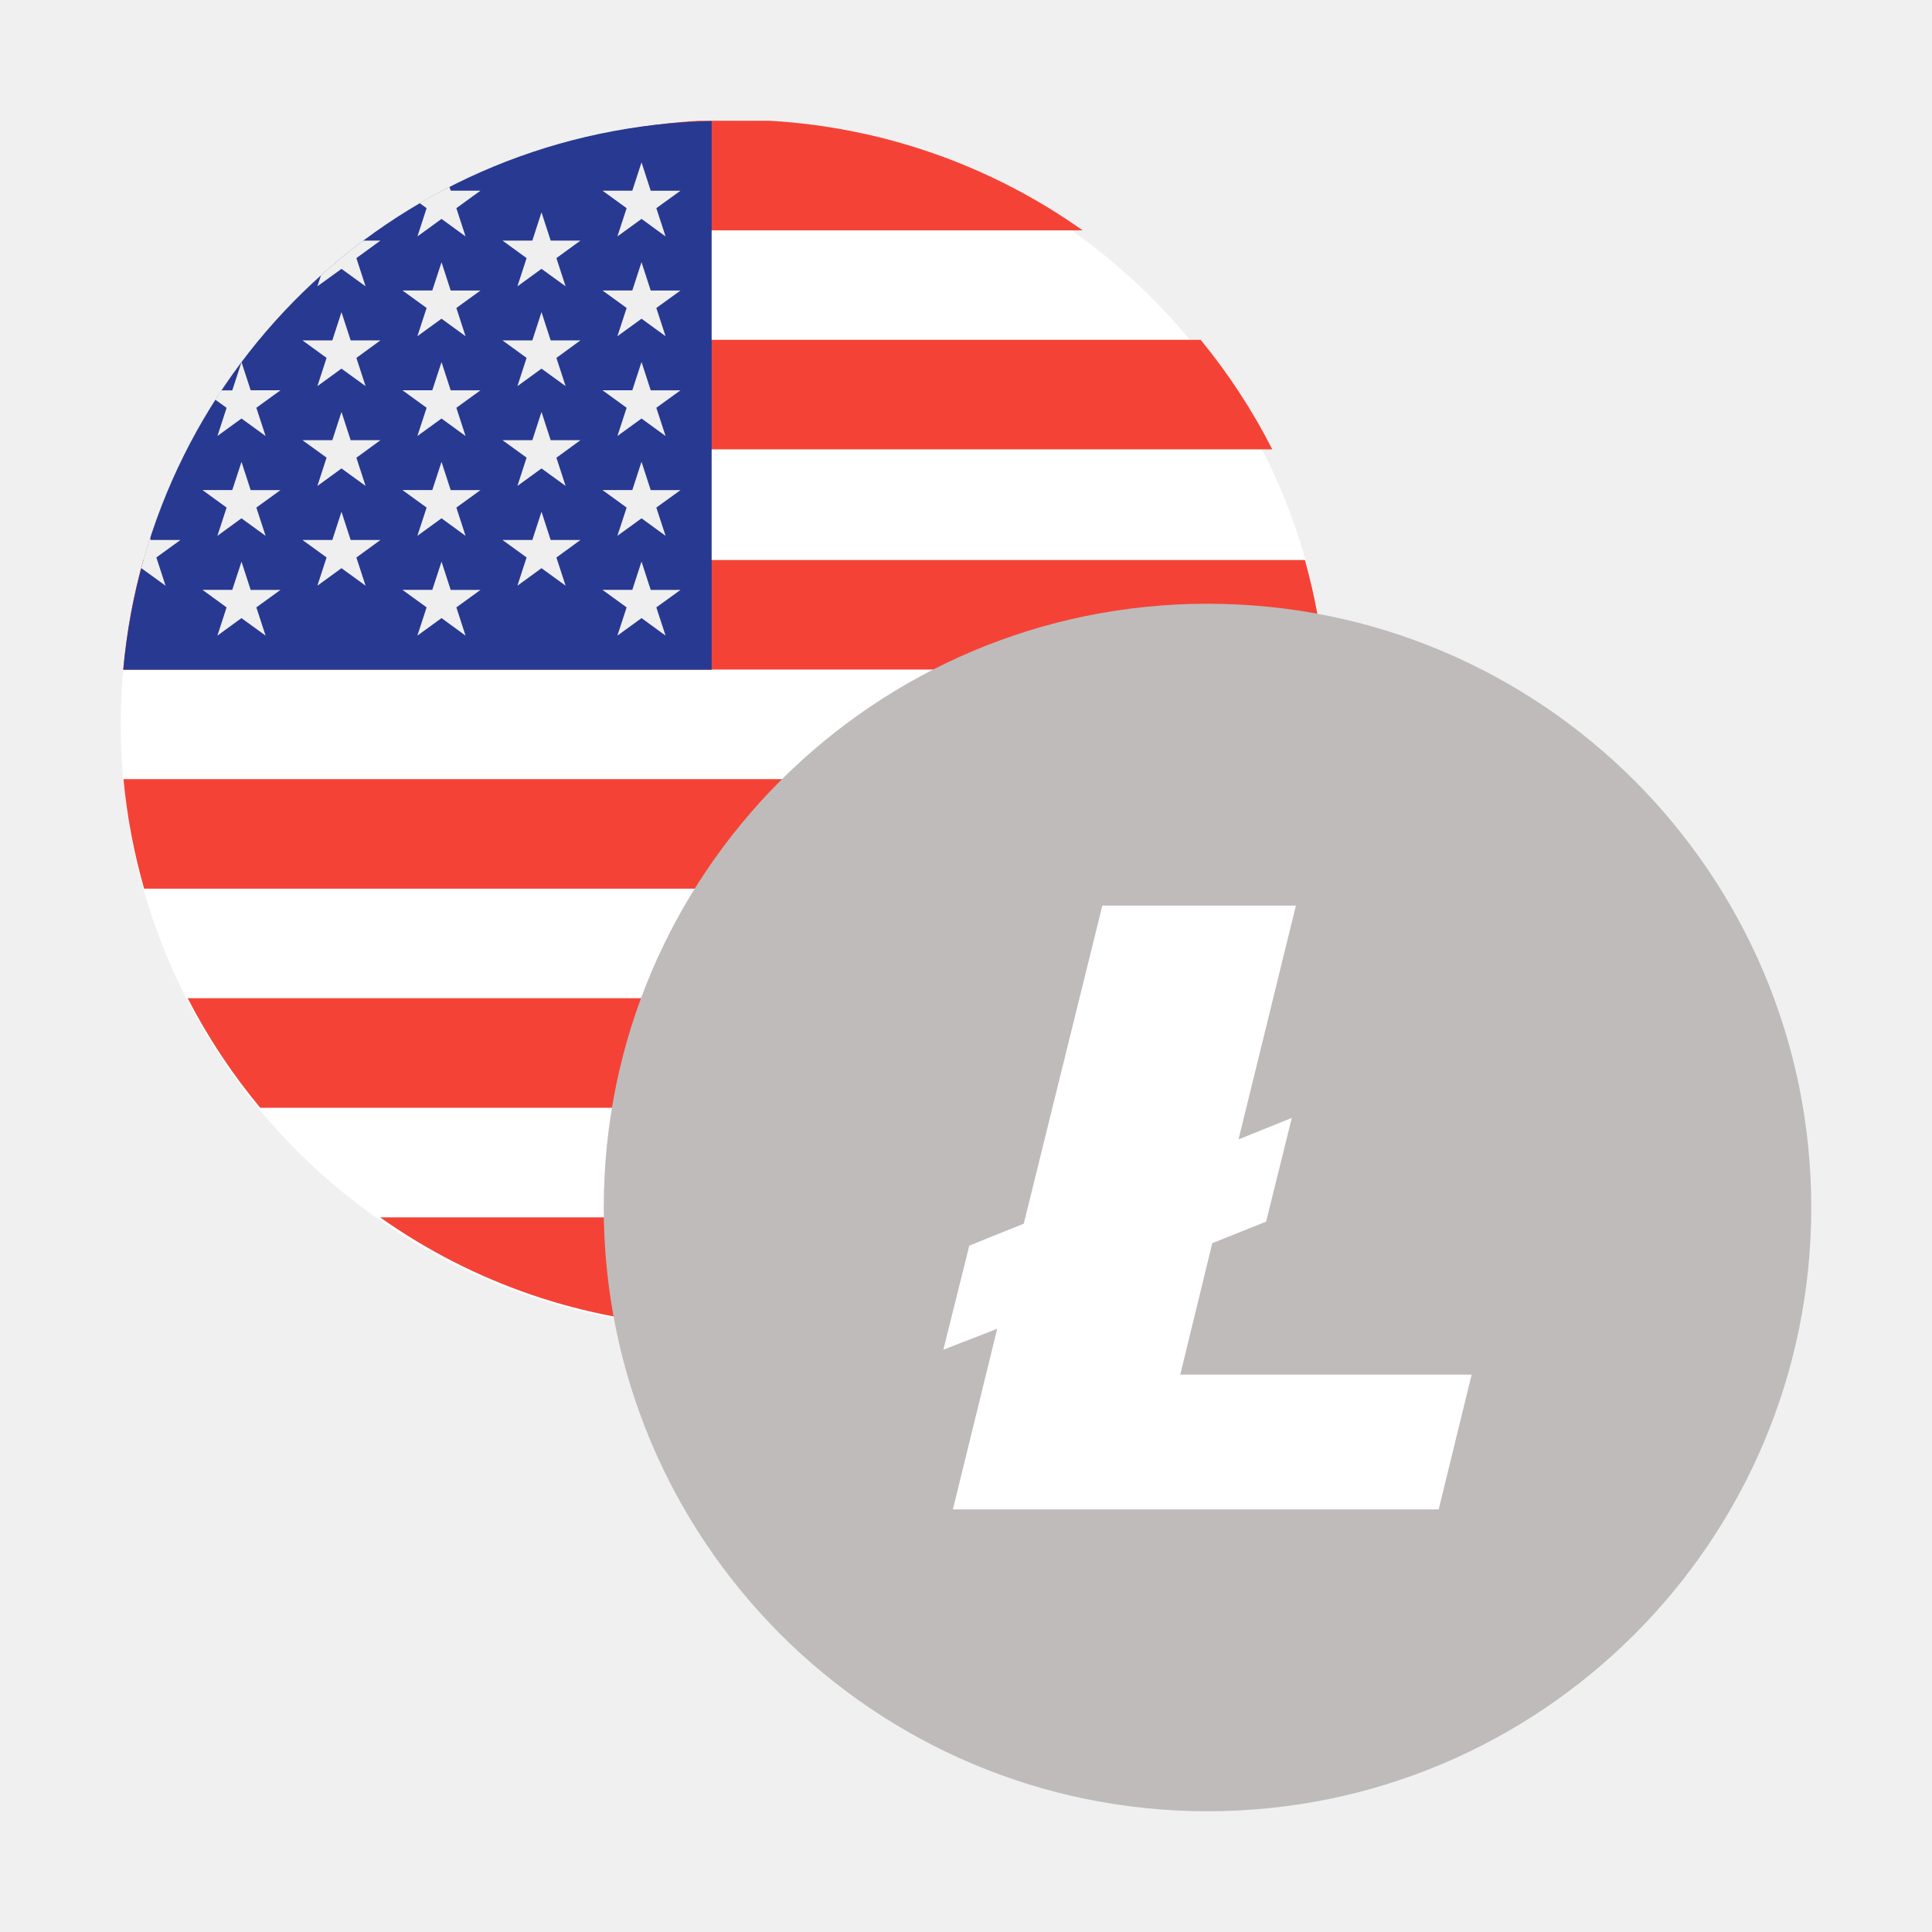
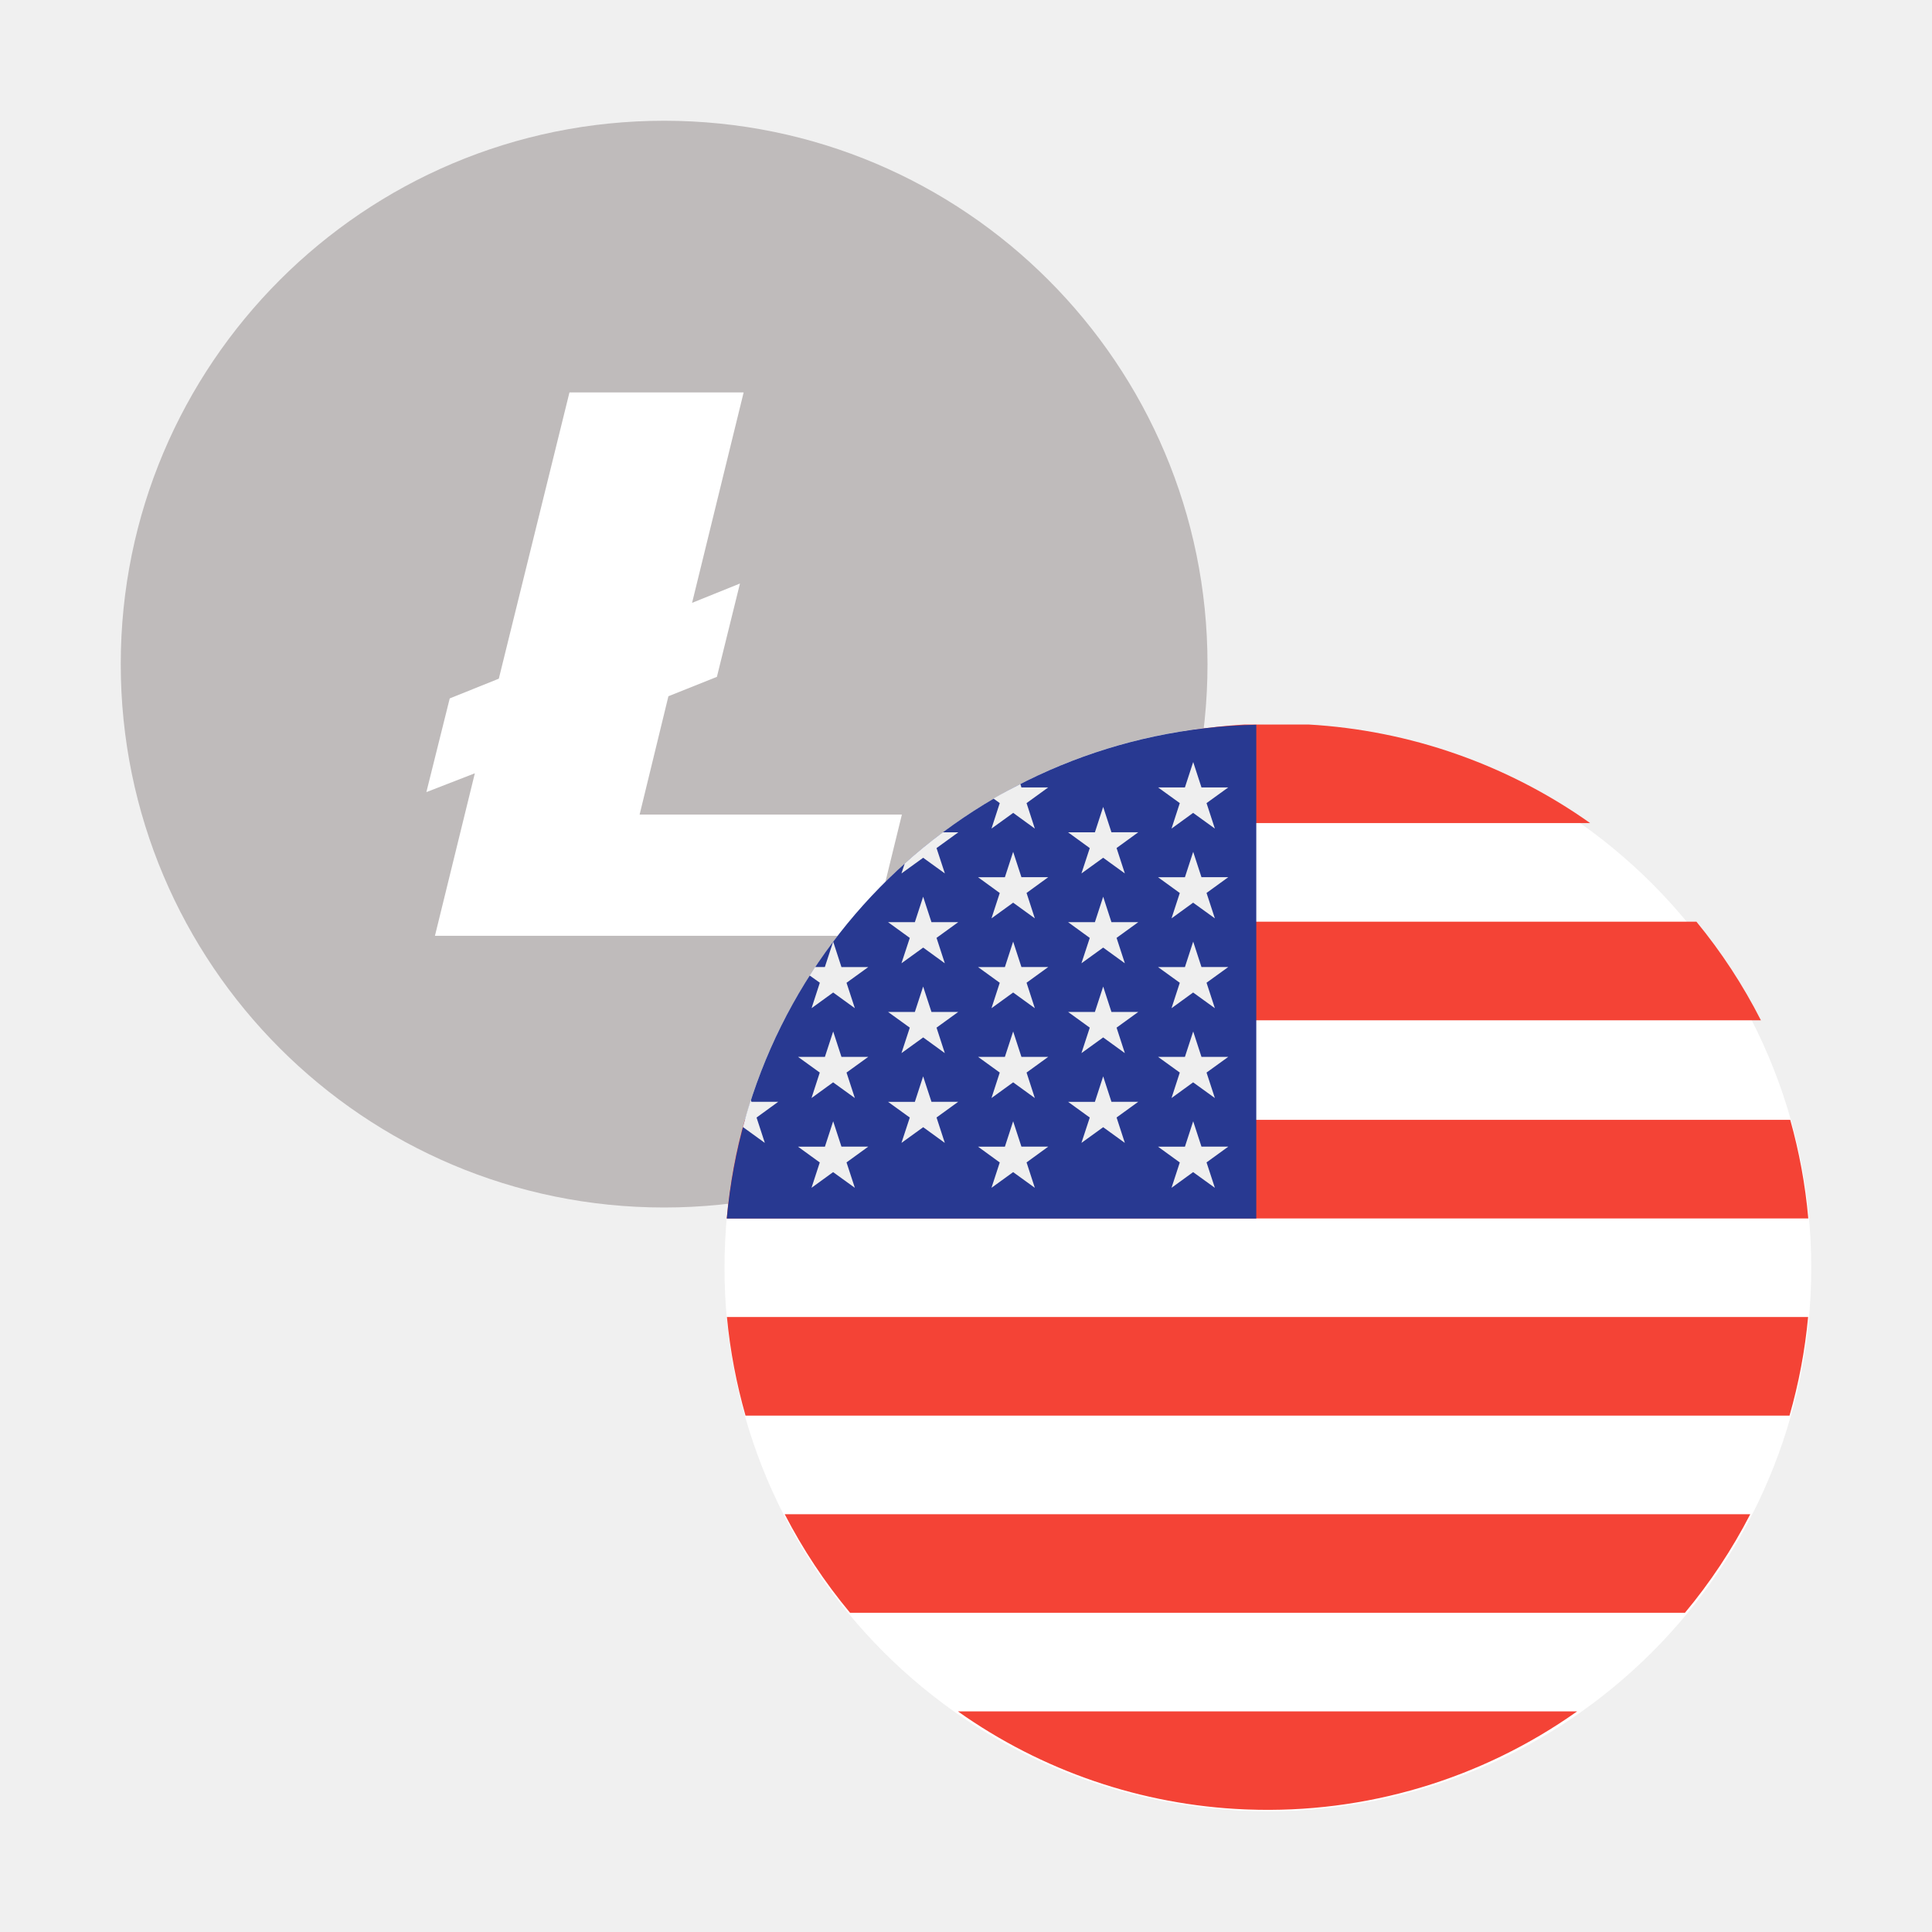
<svg xmlns="http://www.w3.org/2000/svg" width="32" height="32" fill="none">
-   <path d="M2 12C2 6.477 6.477 2 12 2s10 4.477 10 10-4.477 10-10 10S2 17.523 2 12z" fill="#fff" />
-   <path fill-rule="evenodd" clip-rule="evenodd" d="M11.577 2a9.95 9.95 0 0 0-5.185 1.815h11.54A9.952 9.952 0 0 0 12.746 2h-1.168zm-7.14 3.629A9.983 9.983 0 0 0 3.25 7.443h17.823a9.978 9.978 0 0 0-1.186-1.814H4.436zm-2.396 5.46c.055-.622.168-1.228.332-1.813h19.241c.164.585.277 1.19.331 1.814H2.041zm.004 1.816c.058.623.175 1.23.342 1.814H21.6c.167-.585.284-1.191.342-1.814H2.045zm2.265 5.443a9.988 9.988 0 0 1-1.202-1.815h17.771a9.982 9.982 0 0 1-1.203 1.815H4.312zm7.26 3.618h.03l.031.002a9.844 9.844 0 0 0 6.06-1.805H6.296a9.843 9.843 0 0 0 5.276 1.803z" fill="#F44336" />
-   <path d="M11.787 2.005a9.99 9.99 0 0 0-9.745 9.088h9.745V2.005z" fill="#283991" />
-   <path d="m4 7.65.152.468h.493l-.399.289.153.468-.4-.29-.398.29.152-.468-.399-.29h.493L4 7.65zM4 9.303l.152.468h.493l-.399.289.153.468-.4-.29-.398.29.152-.468-.399-.29h.493L4 9.304zM5.656 5.17l.152.468h.493l-.398.29.152.467-.399-.289-.399.29.152-.468-.399-.29h.494l.152-.468zM5.656 6.823l.152.468h.493l-.398.29.152.467-.399-.289-.399.29.152-.469-.399-.289h.494l.152-.468zM5.656 8.476l.152.468h.493l-.398.29.152.467-.399-.29-.399.29.152-.468-.399-.289h.494l.152-.468zM2.742 9.701l-.152-.468.399-.289h-.493l-.011-.034a9.522 9.522 0 0 0-.149.507l.007-.005.4.29zM3.6 7.222l.4-.29.399.29-.153-.468.4-.29h-.494L4 5.998l-.153.468h-.182a9.323 9.323 0 0 0-.099.154l.187.135-.152.468zM5.656 4.453l.399.29-.152-.468.398-.29h-.285a9.92 9.92 0 0 0-.699.573l-.06.184.4-.289zM6.914 3.916l.399-.29.398.29-.152-.468.399-.29h-.493l-.021-.062a9.898 9.898 0 0 0-.494.268l.116.084-.152.468zM7.313 4.344l.152.468h.493l-.399.289.152.468-.398-.29-.4.29.153-.468-.4-.29h.494l.153-.467zM7.313 5.997l.152.468h.493l-.399.289.152.468-.398-.29-.4.29.153-.468-.4-.29h.494l.153-.467zM7.313 7.65l.152.468h.493l-.399.289.152.468-.398-.29-.4.29.153-.468-.4-.29h.494l.153-.467zM7.313 9.303l.152.468h.493l-.399.289.152.468-.398-.29-.4.29.153-.468-.4-.29h.494l.153-.467zM8.969 3.517l.152.468h.493l-.398.29.152.467-.399-.289-.399.29.152-.468-.399-.29h.494l.152-.468zM8.969 5.17l.152.468h.493l-.398.29.152.467-.399-.289-.399.29.152-.468-.399-.29h.494l.152-.468zM8.969 6.823l.152.468h.493l-.398.29.152.467-.399-.289-.399.29.152-.469-.399-.289h.494l.152-.468zM8.969 8.476l.152.468h.493l-.398.29.152.467-.399-.29-.399.29.152-.468-.399-.289h.494l.152-.468zM10.626 2.69l.152.469h.493l-.4.289.153.468-.398-.29-.4.29.153-.468-.4-.29h.494l.152-.467zM10.626 4.344l.152.468h.493l-.4.289.153.468-.398-.29-.4.29.153-.468-.4-.29h.494l.152-.467zM10.626 5.997l.152.468h.493l-.4.289.153.468-.398-.29-.4.29.153-.468-.4-.29h.494l.152-.467zM10.626 7.65l.152.468h.493l-.4.289.153.468-.398-.29-.4.29.153-.468-.4-.29h.494l.152-.467zM10.626 9.303l.152.468h.493l-.4.289.153.468-.398-.29-.4.29.153-.468-.4-.29h.494l.152-.467z" fill="#EFEFEF" />
-   <path d="M10 20c0-5.523 4.477-10 10-10s10 4.477 10 10-4.477 10-10 10-10-4.477-10-10z" fill="#BFBBBB" />
-   <path d="m16.517 22.009-.892.346.43-1.724.902-.363L18.258 15h3.206l-.95 3.872.882-.356-.425 1.718-.892.357-.53 2.177h4.826L23.829 25h-8.046l.734-2.991z" fill="#fff" />
+   <path d="M2 11a9 9 0 1 1 18 0 9 9 0 1 1-18 0z" fill="#BFBBBB" />
+   <path d="m7.865 12.808-.803.312.387-1.552.813-.327L9.432 6.5h2.885l-.854 3.485.793-.32-.382 1.546-.803.321-.477 1.96h4.344l-.492 2.008H7.204l.661-2.692z" fill="#fff" />
+   <path d="M12 21a9 9 0 1 1 18 0 9 9 0 1 1-18 0z" fill="#fff" />
+   <path fill-rule="evenodd" clip-rule="evenodd" d="M20.62 12c-1.734.1-3.335.69-4.668 1.633h10.386A8.956 8.956 0 0 0 21.671 12H20.62zm-6.428 3.266a8.985 8.985 0 0 0-1.067 1.633h16.041a8.973 8.973 0 0 0-1.068-1.633H14.192zm-2.155 4.915c.05-.56.15-1.106.298-1.633h17.317c.148.527.25 1.072.299 1.633H12.037zm.003 1.633c.053.561.158 1.107.308 1.633H29.64a8.897 8.897 0 0 0 .308-1.633H12.041zm2.04 4.899a8.99 8.99 0 0 1-1.083-1.633H28.99a8.981 8.981 0 0 1-1.082 1.633H14.08zm6.533 3.256.028.001.027.001a8.86 8.86 0 0 0 5.454-1.625H15.866a8.859 8.859 0 0 0 4.747 1.623z" fill="#F44336" />
+   <path d="M20.808 12.004a8.991 8.991 0 0 0-8.77 8.179h8.77v-8.18z" fill="#283991" />
+   <path d="m13.8 17.084.137.421h.444l-.36.26.138.422-.36-.26-.358.26.137-.422-.36-.26h.445l.137-.42zM13.8 18.572l.137.42h.444l-.36.261.138.421-.36-.26-.358.26.137-.42-.36-.261h.445l.137-.421zM15.29 14.852l.138.422h.443l-.359.26.137.421-.358-.26-.36.26.138-.42-.36-.261h.444l.137-.421zM15.29 16.34l.138.421h.443l-.359.26.137.422-.358-.26-.36.26.138-.422-.36-.26h.444l.137-.42zM15.29 17.828l.138.421h.443l-.359.26.137.421-.358-.26-.36.26.138-.42-.36-.26h.444l.137-.422zM12.668 18.93l-.137-.42.359-.261h-.444l-.01-.03c-.049.15-.093.302-.133.456l.006-.005.359.26zM13.44 16.7l.36-.261.359.26-.138-.421.36-.26h-.444l-.137-.422-.138.421H13.5l-.09.14.169.12-.137.422zM15.29 14.207l.36.26-.138-.42.36-.261h-.257a8.915 8.915 0 0 0-.63.516l-.054.165.36-.26zM16.422 13.724l.36-.26.358.26-.137-.422.359-.26h-.444l-.018-.056c-.15.076-.3.156-.445.24l.104.076-.137.422zM16.781 14.109l.137.42h.444l-.359.261.137.421-.359-.26-.359.26.137-.42-.359-.261h.444l.137-.421zM16.781 15.596l.137.421h.444l-.359.26.137.422-.359-.26-.359.26.137-.421-.359-.26h.444l.137-.422zM16.781 17.084l.137.421h.444l-.359.26.137.422-.359-.26-.359.26.137-.422-.359-.26h.444l.137-.42zM16.781 18.572l.137.42h.444l-.359.261.137.421-.359-.26-.359.26.137-.42-.359-.261h.444l.137-.421zM18.272 13.365l.137.42h.444l-.359.261.137.421-.359-.26-.36.26.138-.42-.359-.261h.444l.137-.421zM18.272 14.852l.137.422h.444l-.359.26.137.421-.359-.26-.36.26.138-.42-.359-.261h.444l.137-.421zM18.272 16.34l.137.421h.444l-.359.26.137.422-.359-.26-.36.26.138-.422-.359-.26h.444l.137-.42zM18.272 17.828l.137.421h.444l-.359.26.137.421-.359-.26-.36.26.138-.42-.359-.26h.444l.137-.422zM19.763 12.621l.137.421h.444l-.36.26.138.422-.36-.26-.358.26.137-.422-.36-.26h.445l.137-.42zM19.763 14.109l.137.42h.444l-.36.261.138.421-.36-.26-.358.26.137-.42-.36-.261h.445l.137-.421zM19.763 15.596l.137.421h.444l-.36.26.138.422-.36-.26-.358.26.137-.421-.36-.26h.445l.137-.422zM19.763 17.084l.137.421h.444l-.36.26.138.422-.36-.26-.358.26.137-.422-.36-.26h.445l.137-.42zM19.763 18.572l.137.42h.444l-.36.261.138.421-.36-.26-.358.26.137-.42-.36-.261h.445l.137-.421z" fill="#EFEFEF" />
</svg>
